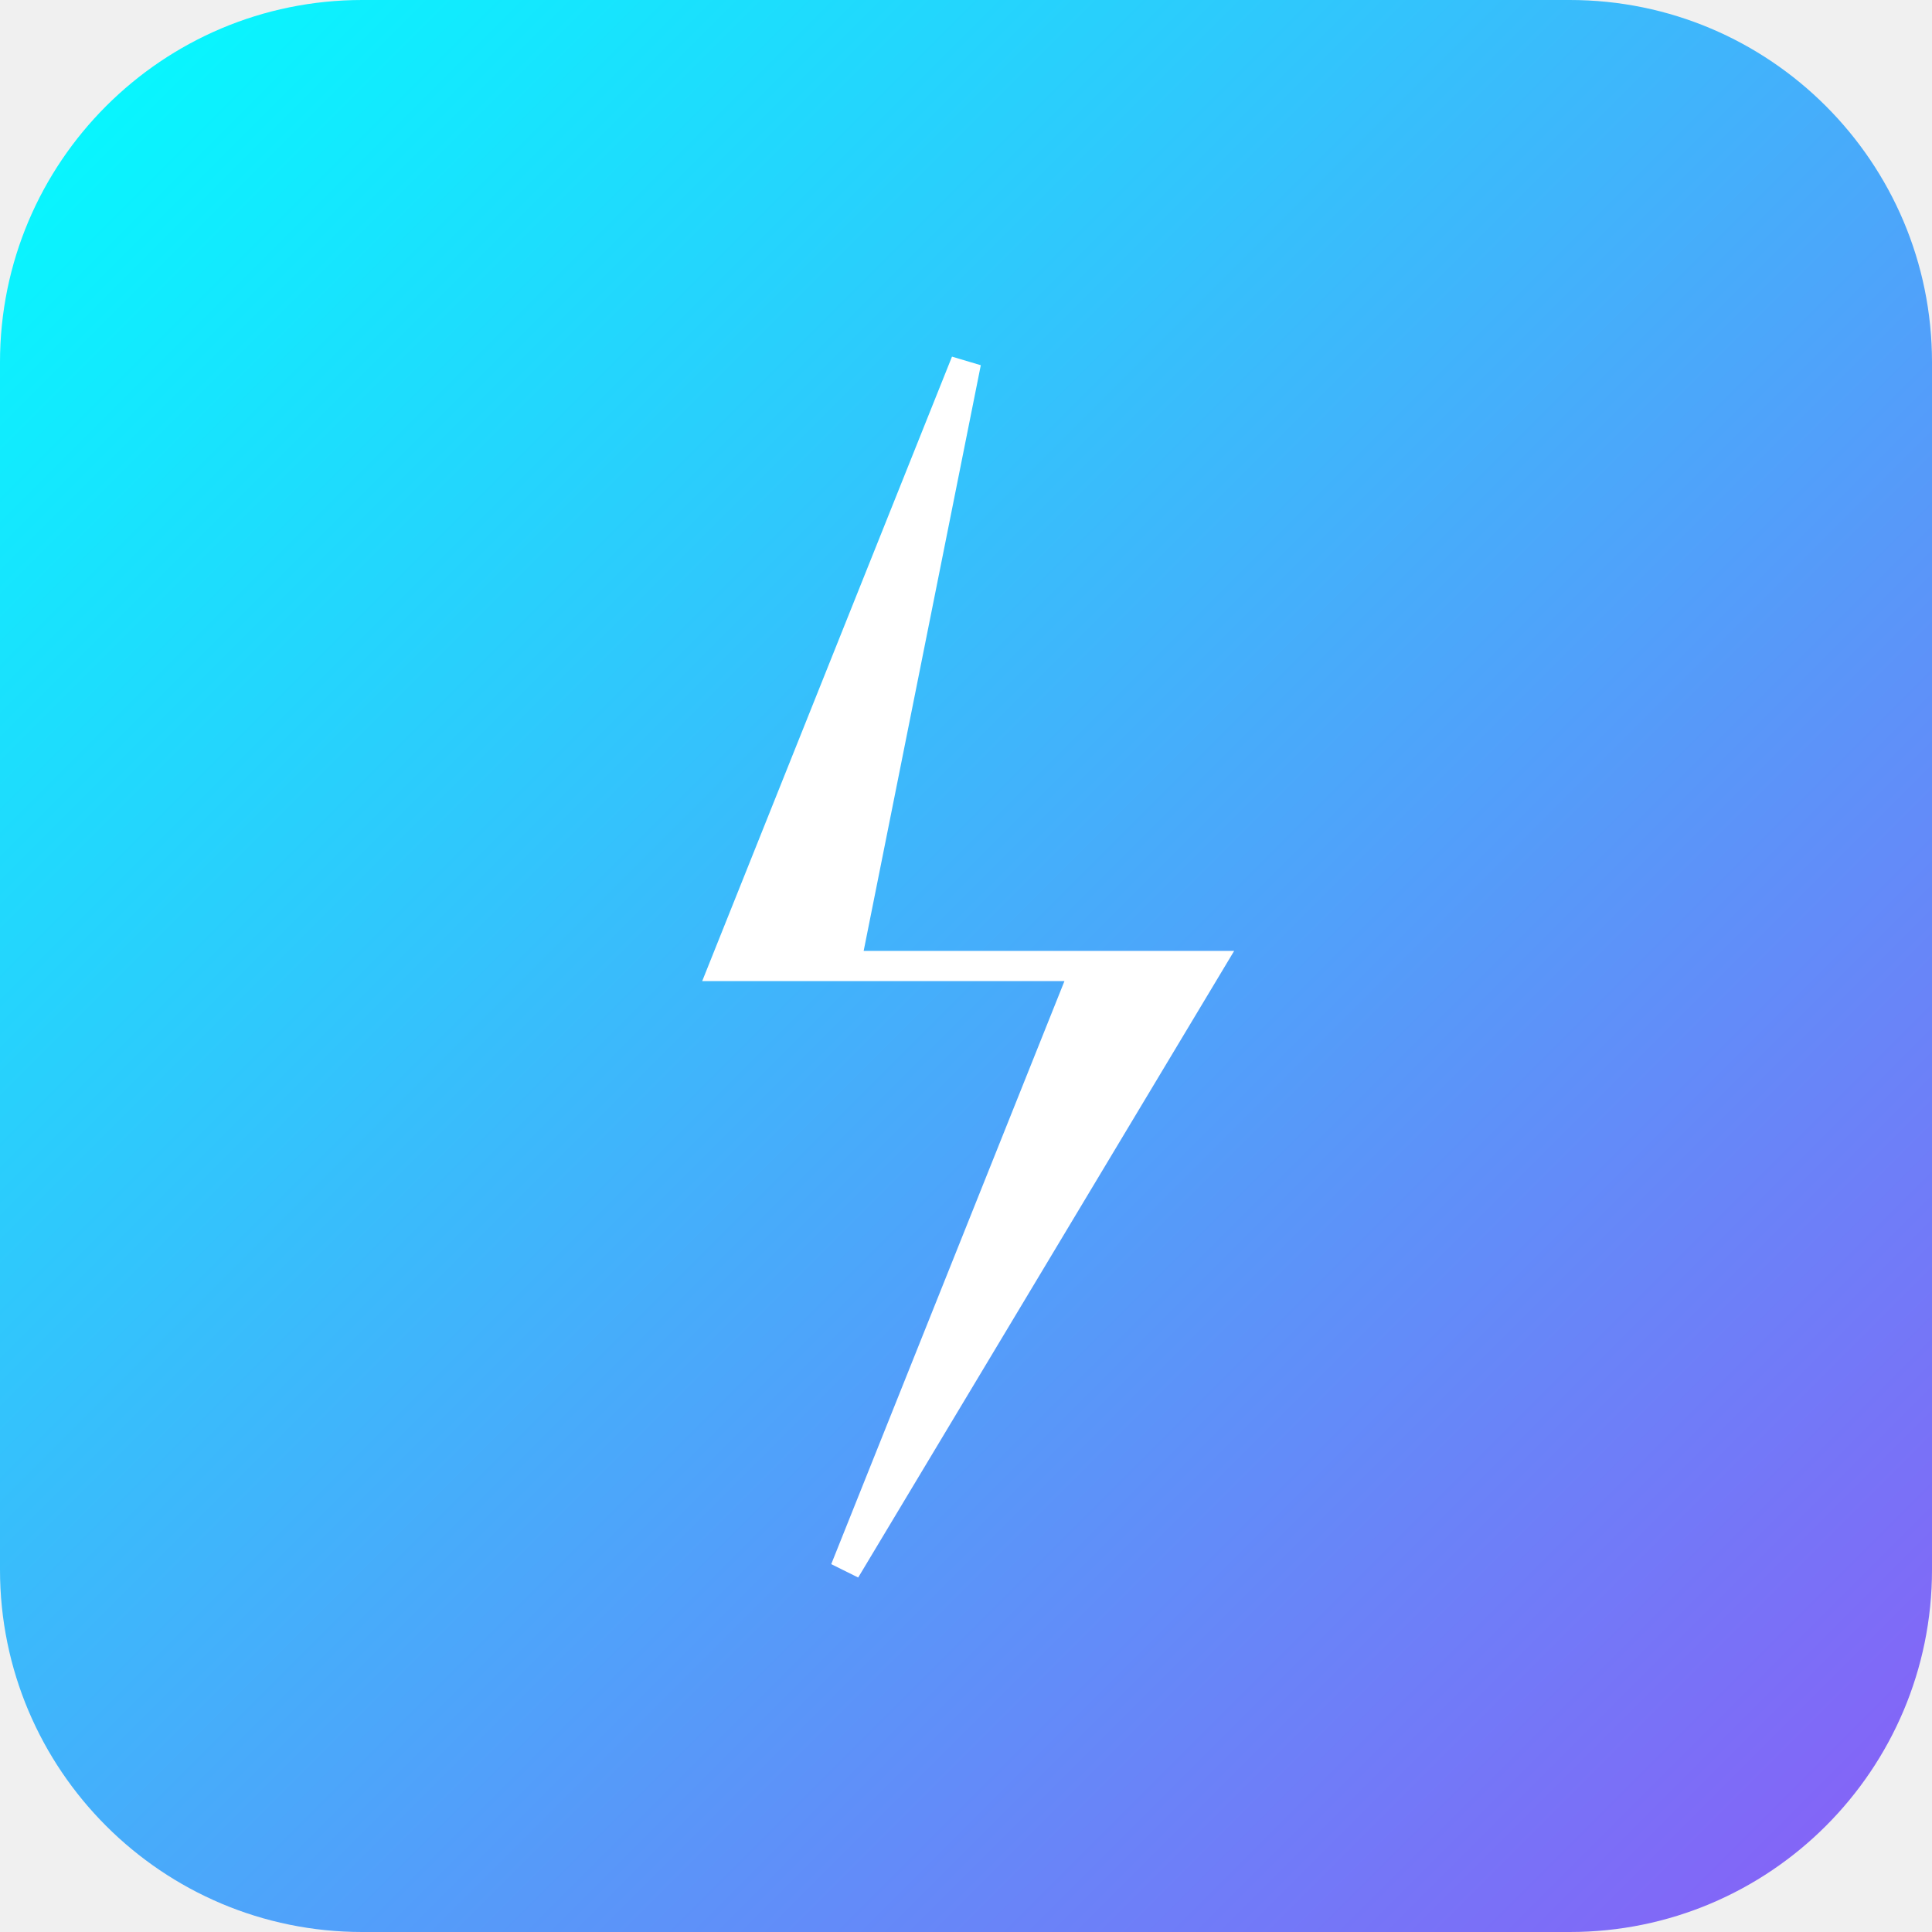
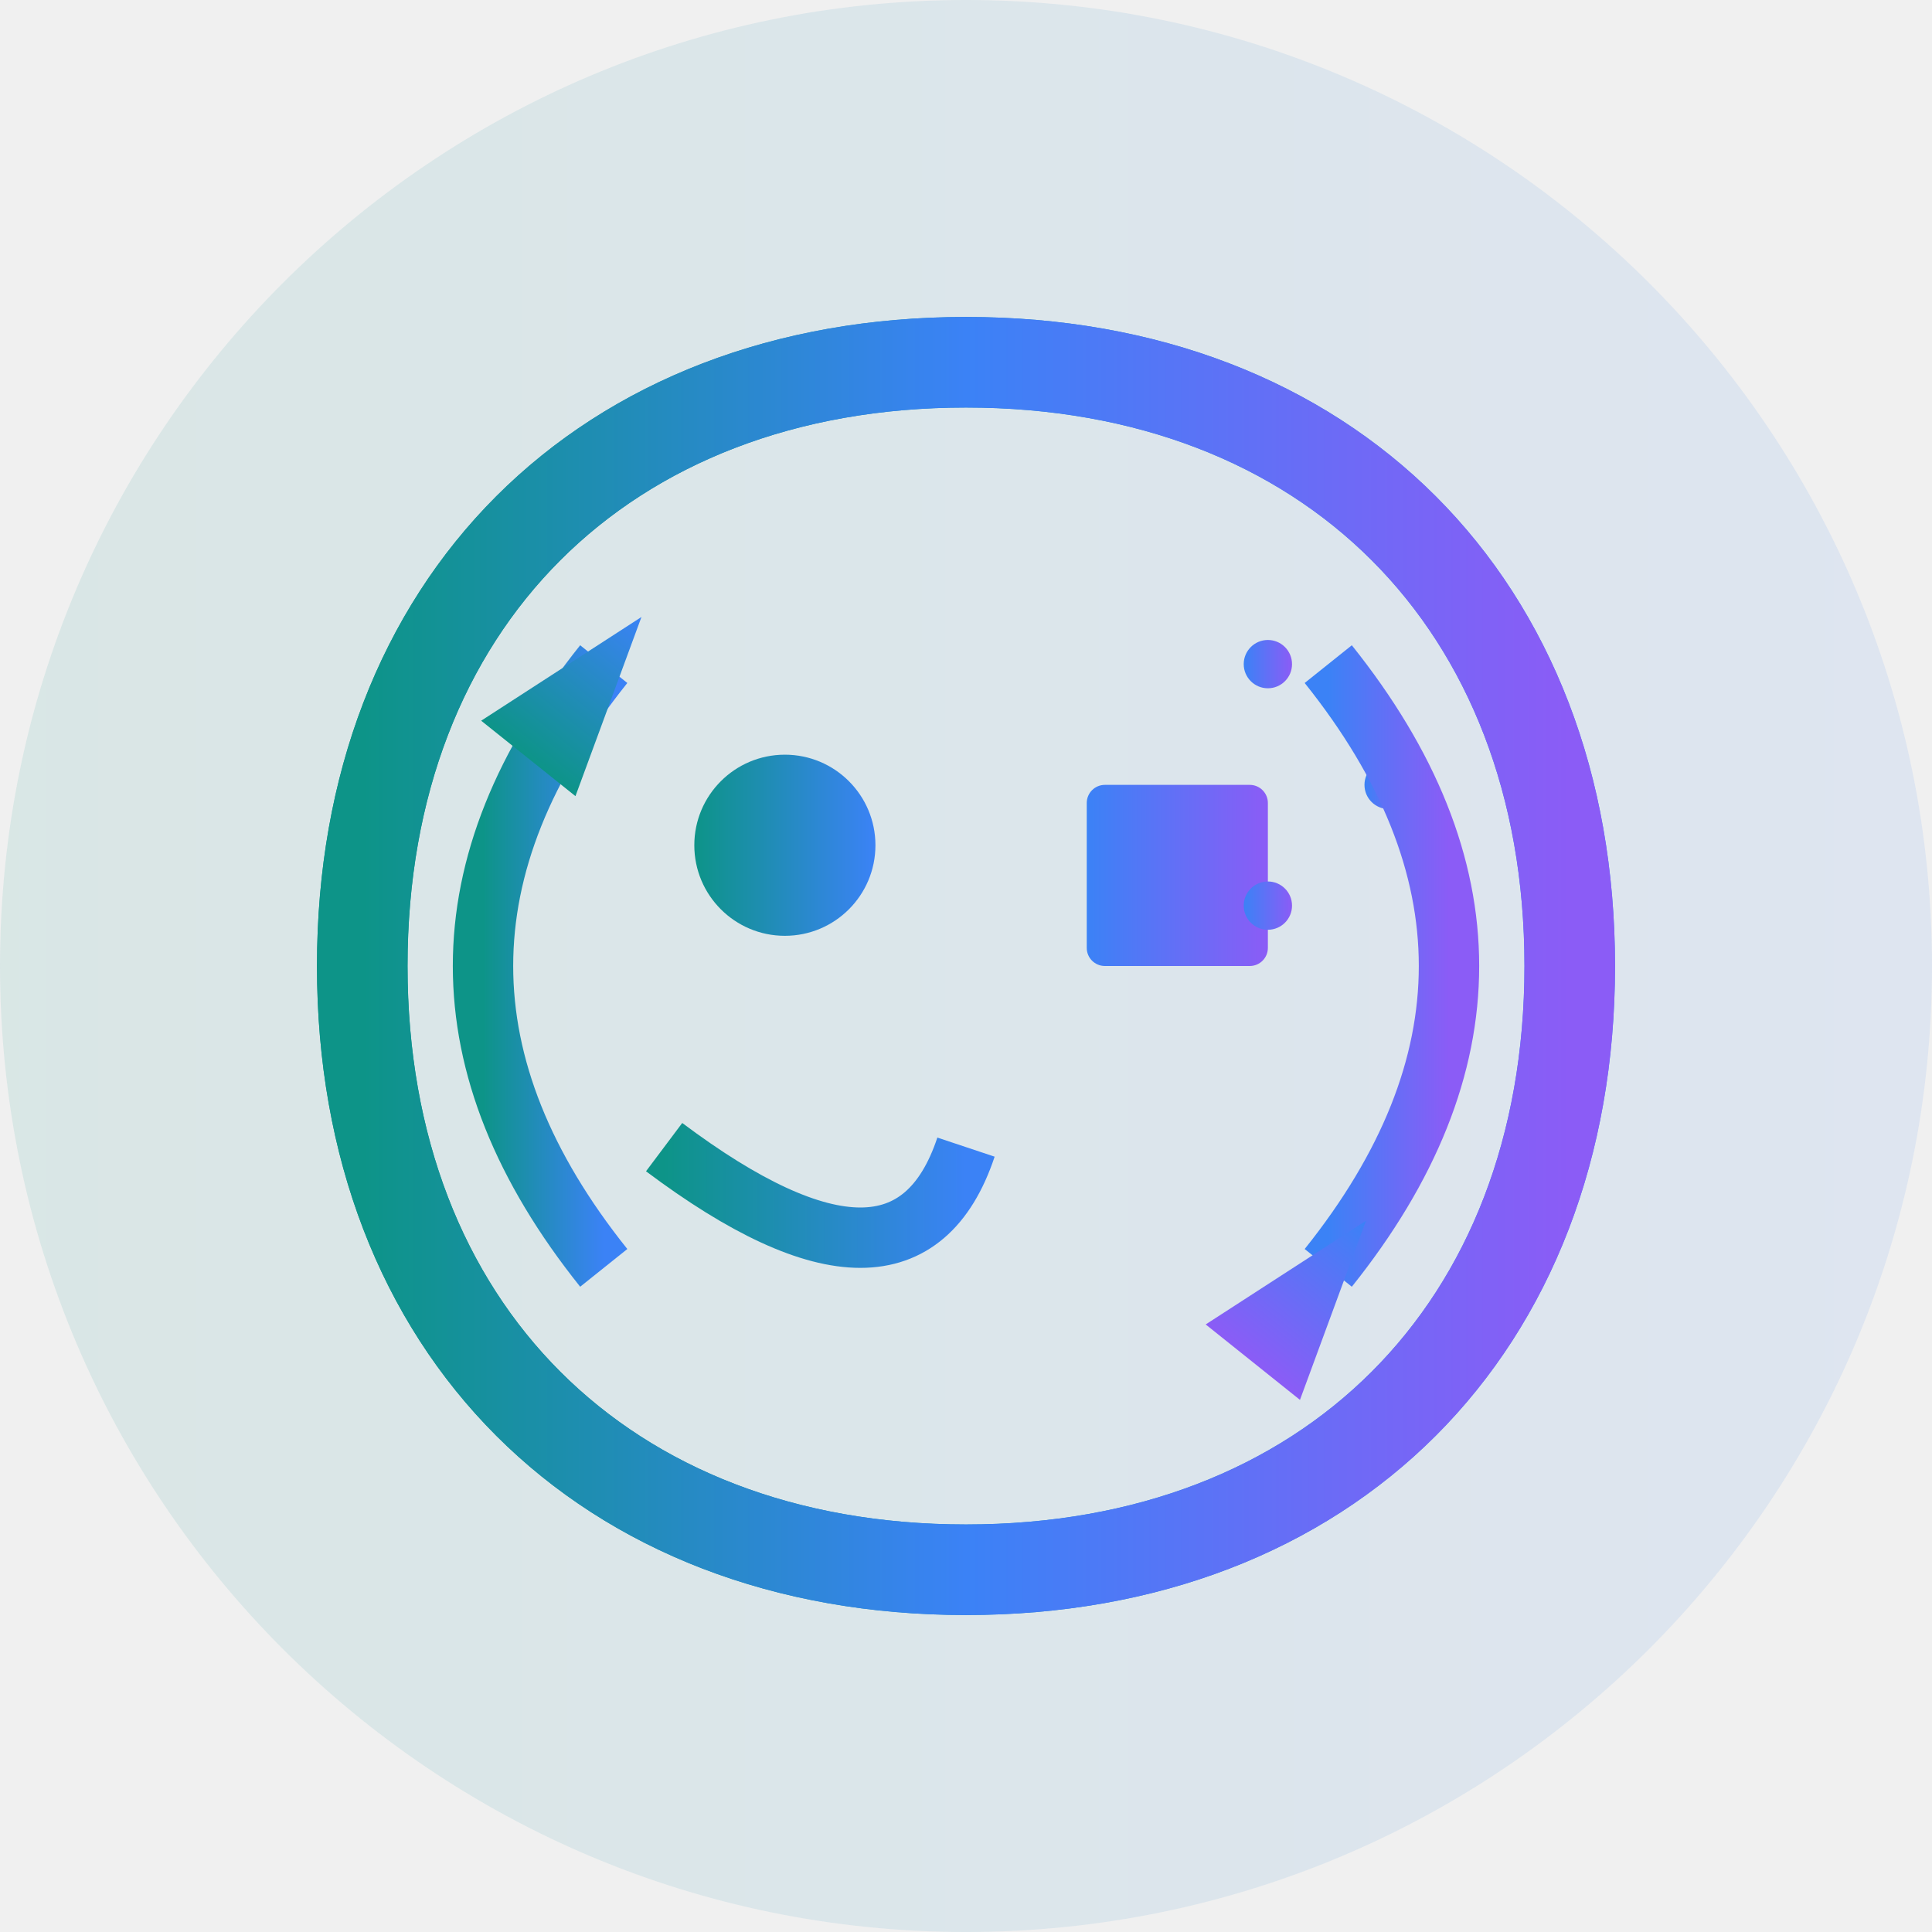
- <svg xmlns="http://www.w3.org/2000/svg" width="32" height="32" viewBox="0 0 32 32" fill="none">
+ <svg xmlns="http://www.w3.org/2000/svg" viewBox="0 0 32 32">
  <defs>
-     <linearGradient id="gradient" x1="0%" y1="0%" x2="100%" y2="100%">
-       <stop offset="0%" style="stop-color:#00FFFF;stop-opacity:1" />
+     <linearGradient id="sageGradient" x1="0%" y1="0%" x2="100%" y2="0%">
+       <stop offset="0%" style="stop-color:#0D9488;stop-opacity:1" />
+       <stop offset="100%" style="stop-color:#3B82F6;stop-opacity:1" />
+     </linearGradient>
+     <linearGradient id="aiGradient" x1="0%" y1="0%" x2="100%" y2="0%">
+       <stop offset="0%" style="stop-color:#3B82F6;stop-opacity:1" />
      <stop offset="100%" style="stop-color:#8B5CF6;stop-opacity:1" />
    </linearGradient>
  </defs>
-   <rect width="32" height="32" rx="6" fill="url(#gradient)" />
-   <path d="M16 6L12 16H18L14 26L20 16H14L16 6Z" fill="white" stroke="white" stroke-width="0.5" />
+   <circle cx="16" cy="16" r="16" fill="url(#sageGradient)" opacity="0.1" />
+   <path d="M16 6 C10 6 6 10 6 16 C6 22 10 26 16 26 C22 26 26 22 26 16 C26 10 22 6 16 6" fill="none" stroke="url(#sageGradient)" stroke-width="1.5" stroke-dasharray="0 0" />
+   <path d="M16 6 C10 6 6 10 6 16 C6 22 10 26 16 26" fill="none" stroke="url(#sageGradient)" stroke-width="1.5" />
+   <circle cx="13" cy="14" r="1.5" fill="url(#sageGradient)" />
+   <path d="M11 19 Q15 22 16 19" fill="none" stroke="url(#sageGradient)" stroke-width="1" />
+   <path d="M16 6 C22 6 26 10 26 16 C26 22 22 26 16 26" fill="none" stroke="url(#aiGradient)" stroke-width="1.5" />
+   <rect x="18" y="13" width="3" height="3" fill="url(#aiGradient)" rx="0.3" />
+   <circle cx="21" cy="11" r="0.4" fill="url(#aiGradient)" />
+   <circle cx="23" cy="13" r="0.4" fill="url(#aiGradient)" />
+   <circle cx="21" cy="15" r="0.4" fill="url(#aiGradient)" />
+   <path d="M10 21 Q6 16 10 11" fill="none" stroke="url(#sageGradient)" stroke-width="1" marker-end="url(#arrowhead1)" />
+   <path d="M22 11 Q26 16 22 21" fill="none" stroke="url(#aiGradient)" stroke-width="1" marker-end="url(#arrowhead2)" />
+   <defs>
+     <marker id="arrowhead1" markerWidth="3" markerHeight="2" refX="2" refY="1" orient="auto">
+       <polygon points="0 0, 3 1, 0 2" fill="url(#sageGradient)" />
+     </marker>
+     <marker id="arrowhead2" markerWidth="3" markerHeight="2" refX="1" refY="1" orient="auto">
+       <polygon points="3 0, 0 1, 3 2" fill="url(#aiGradient)" />
+     </marker>
+   </defs>
</svg>
